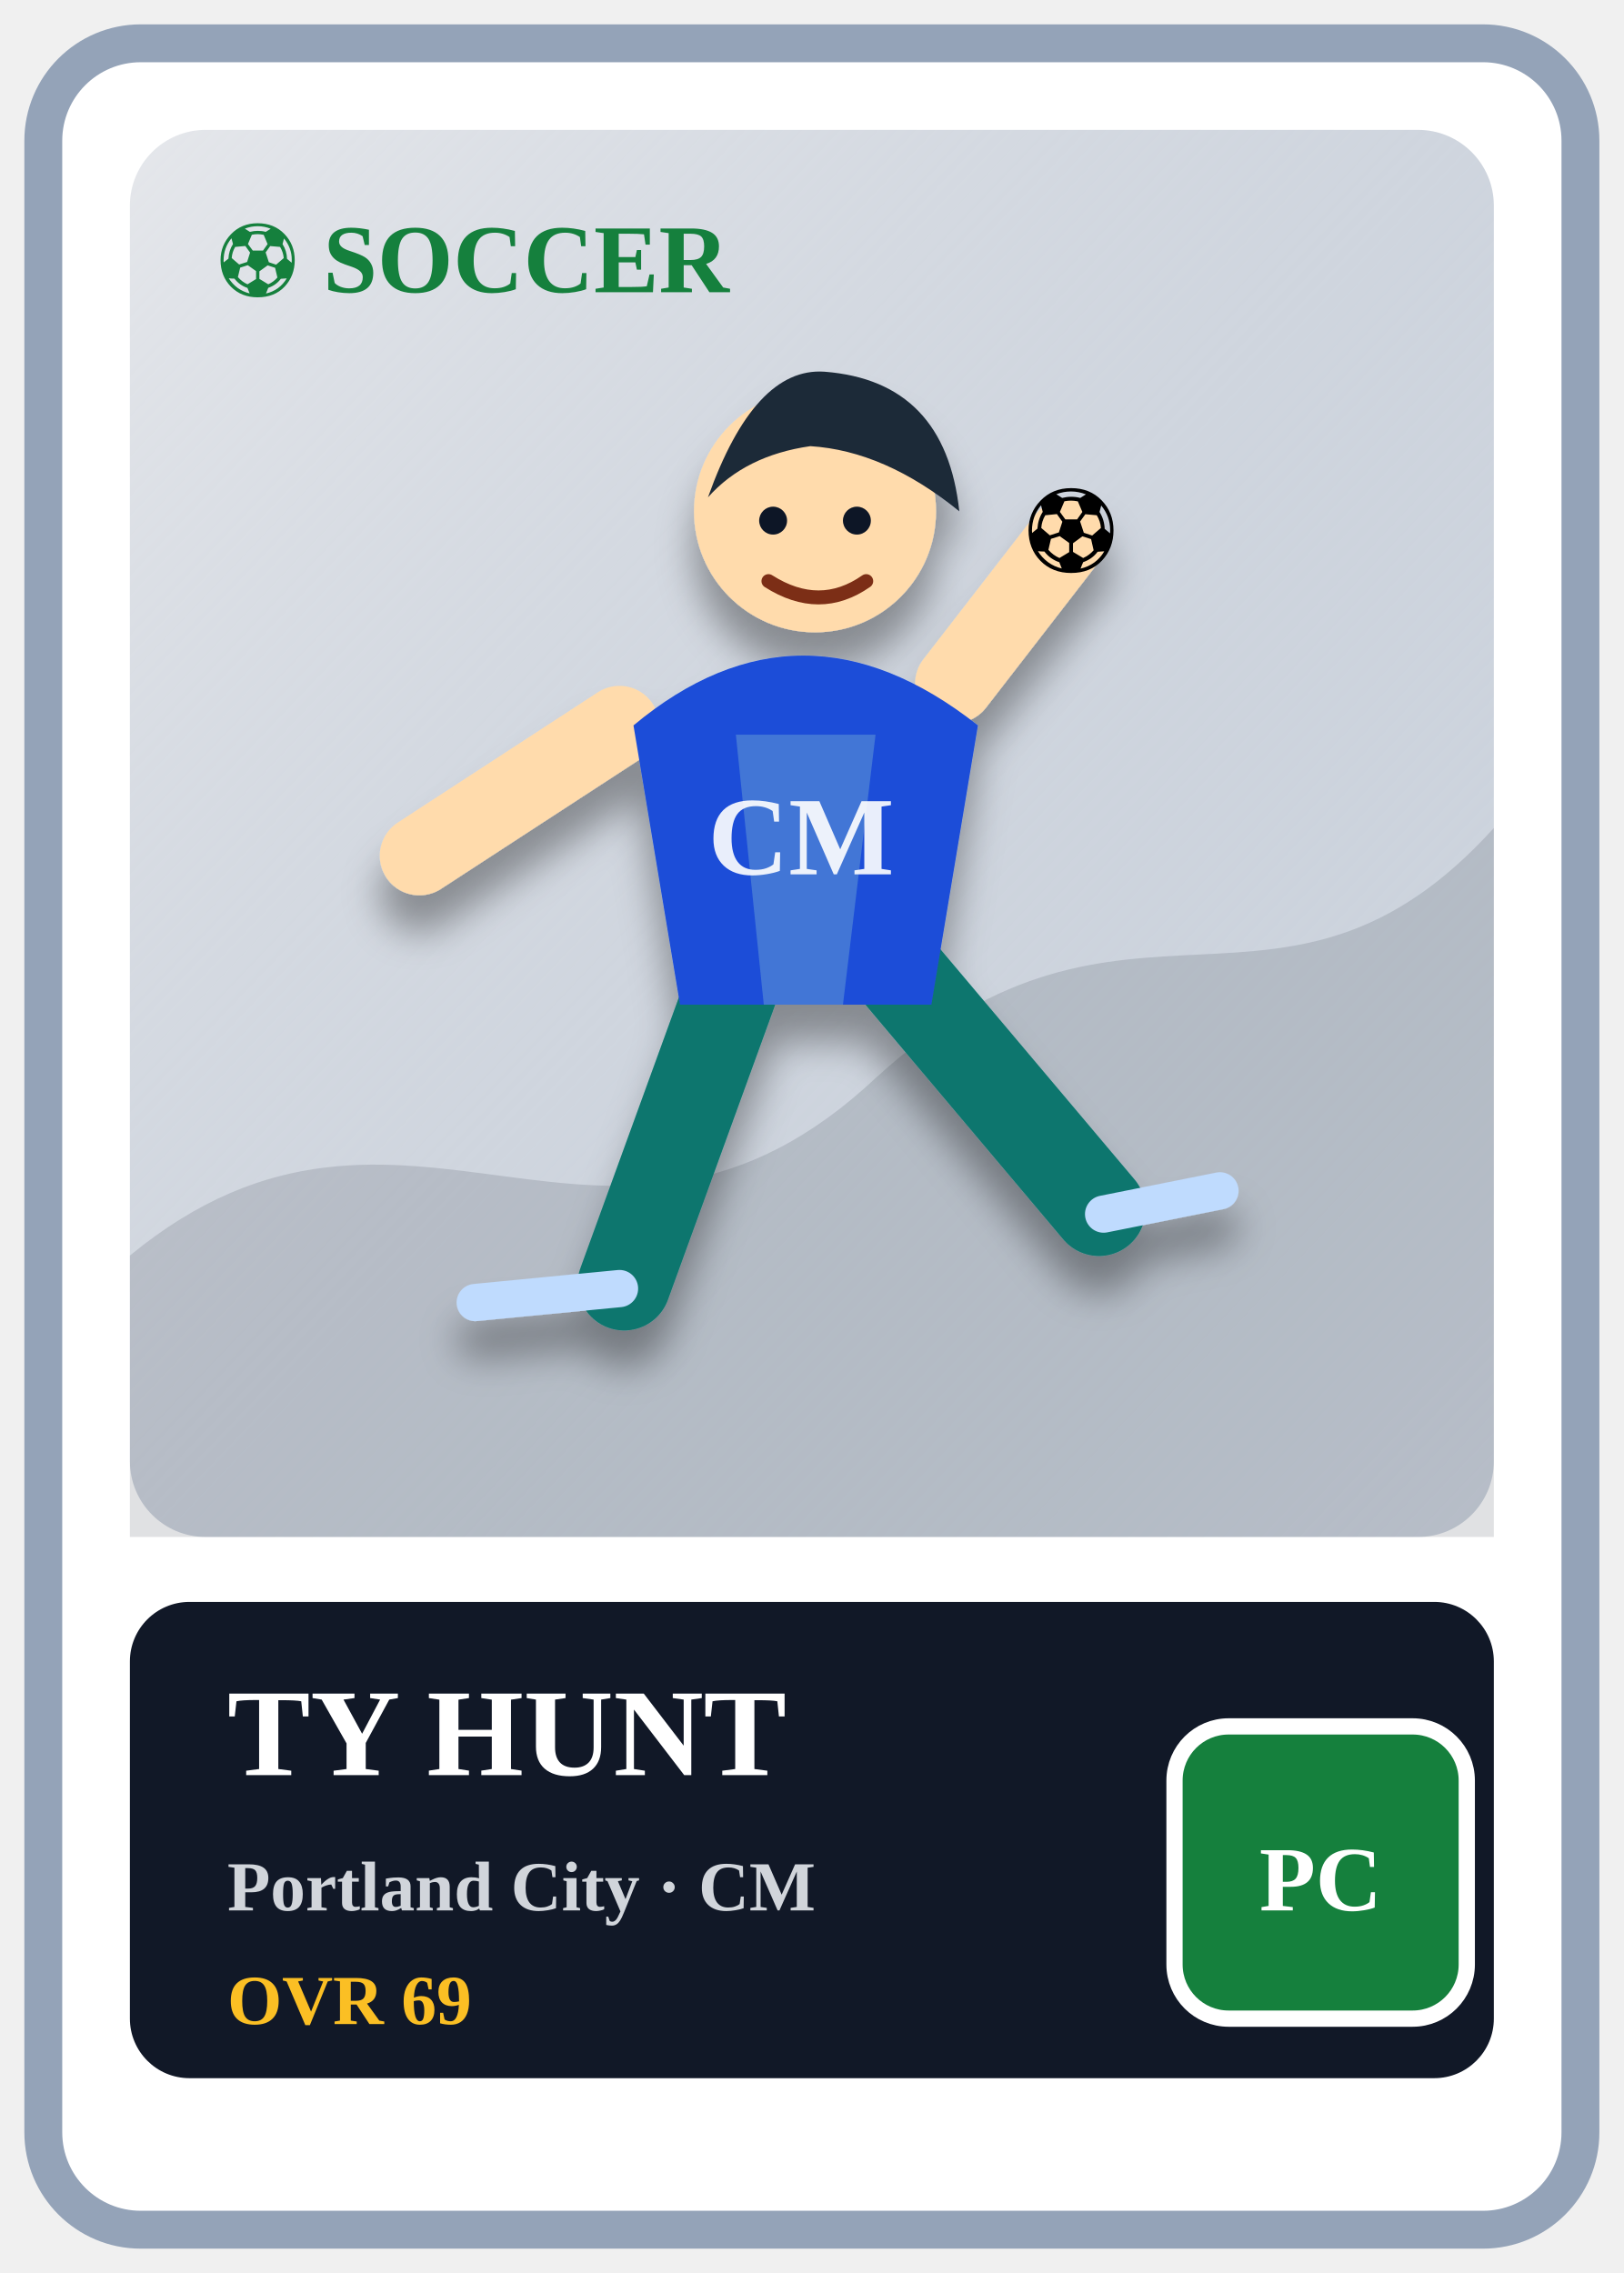
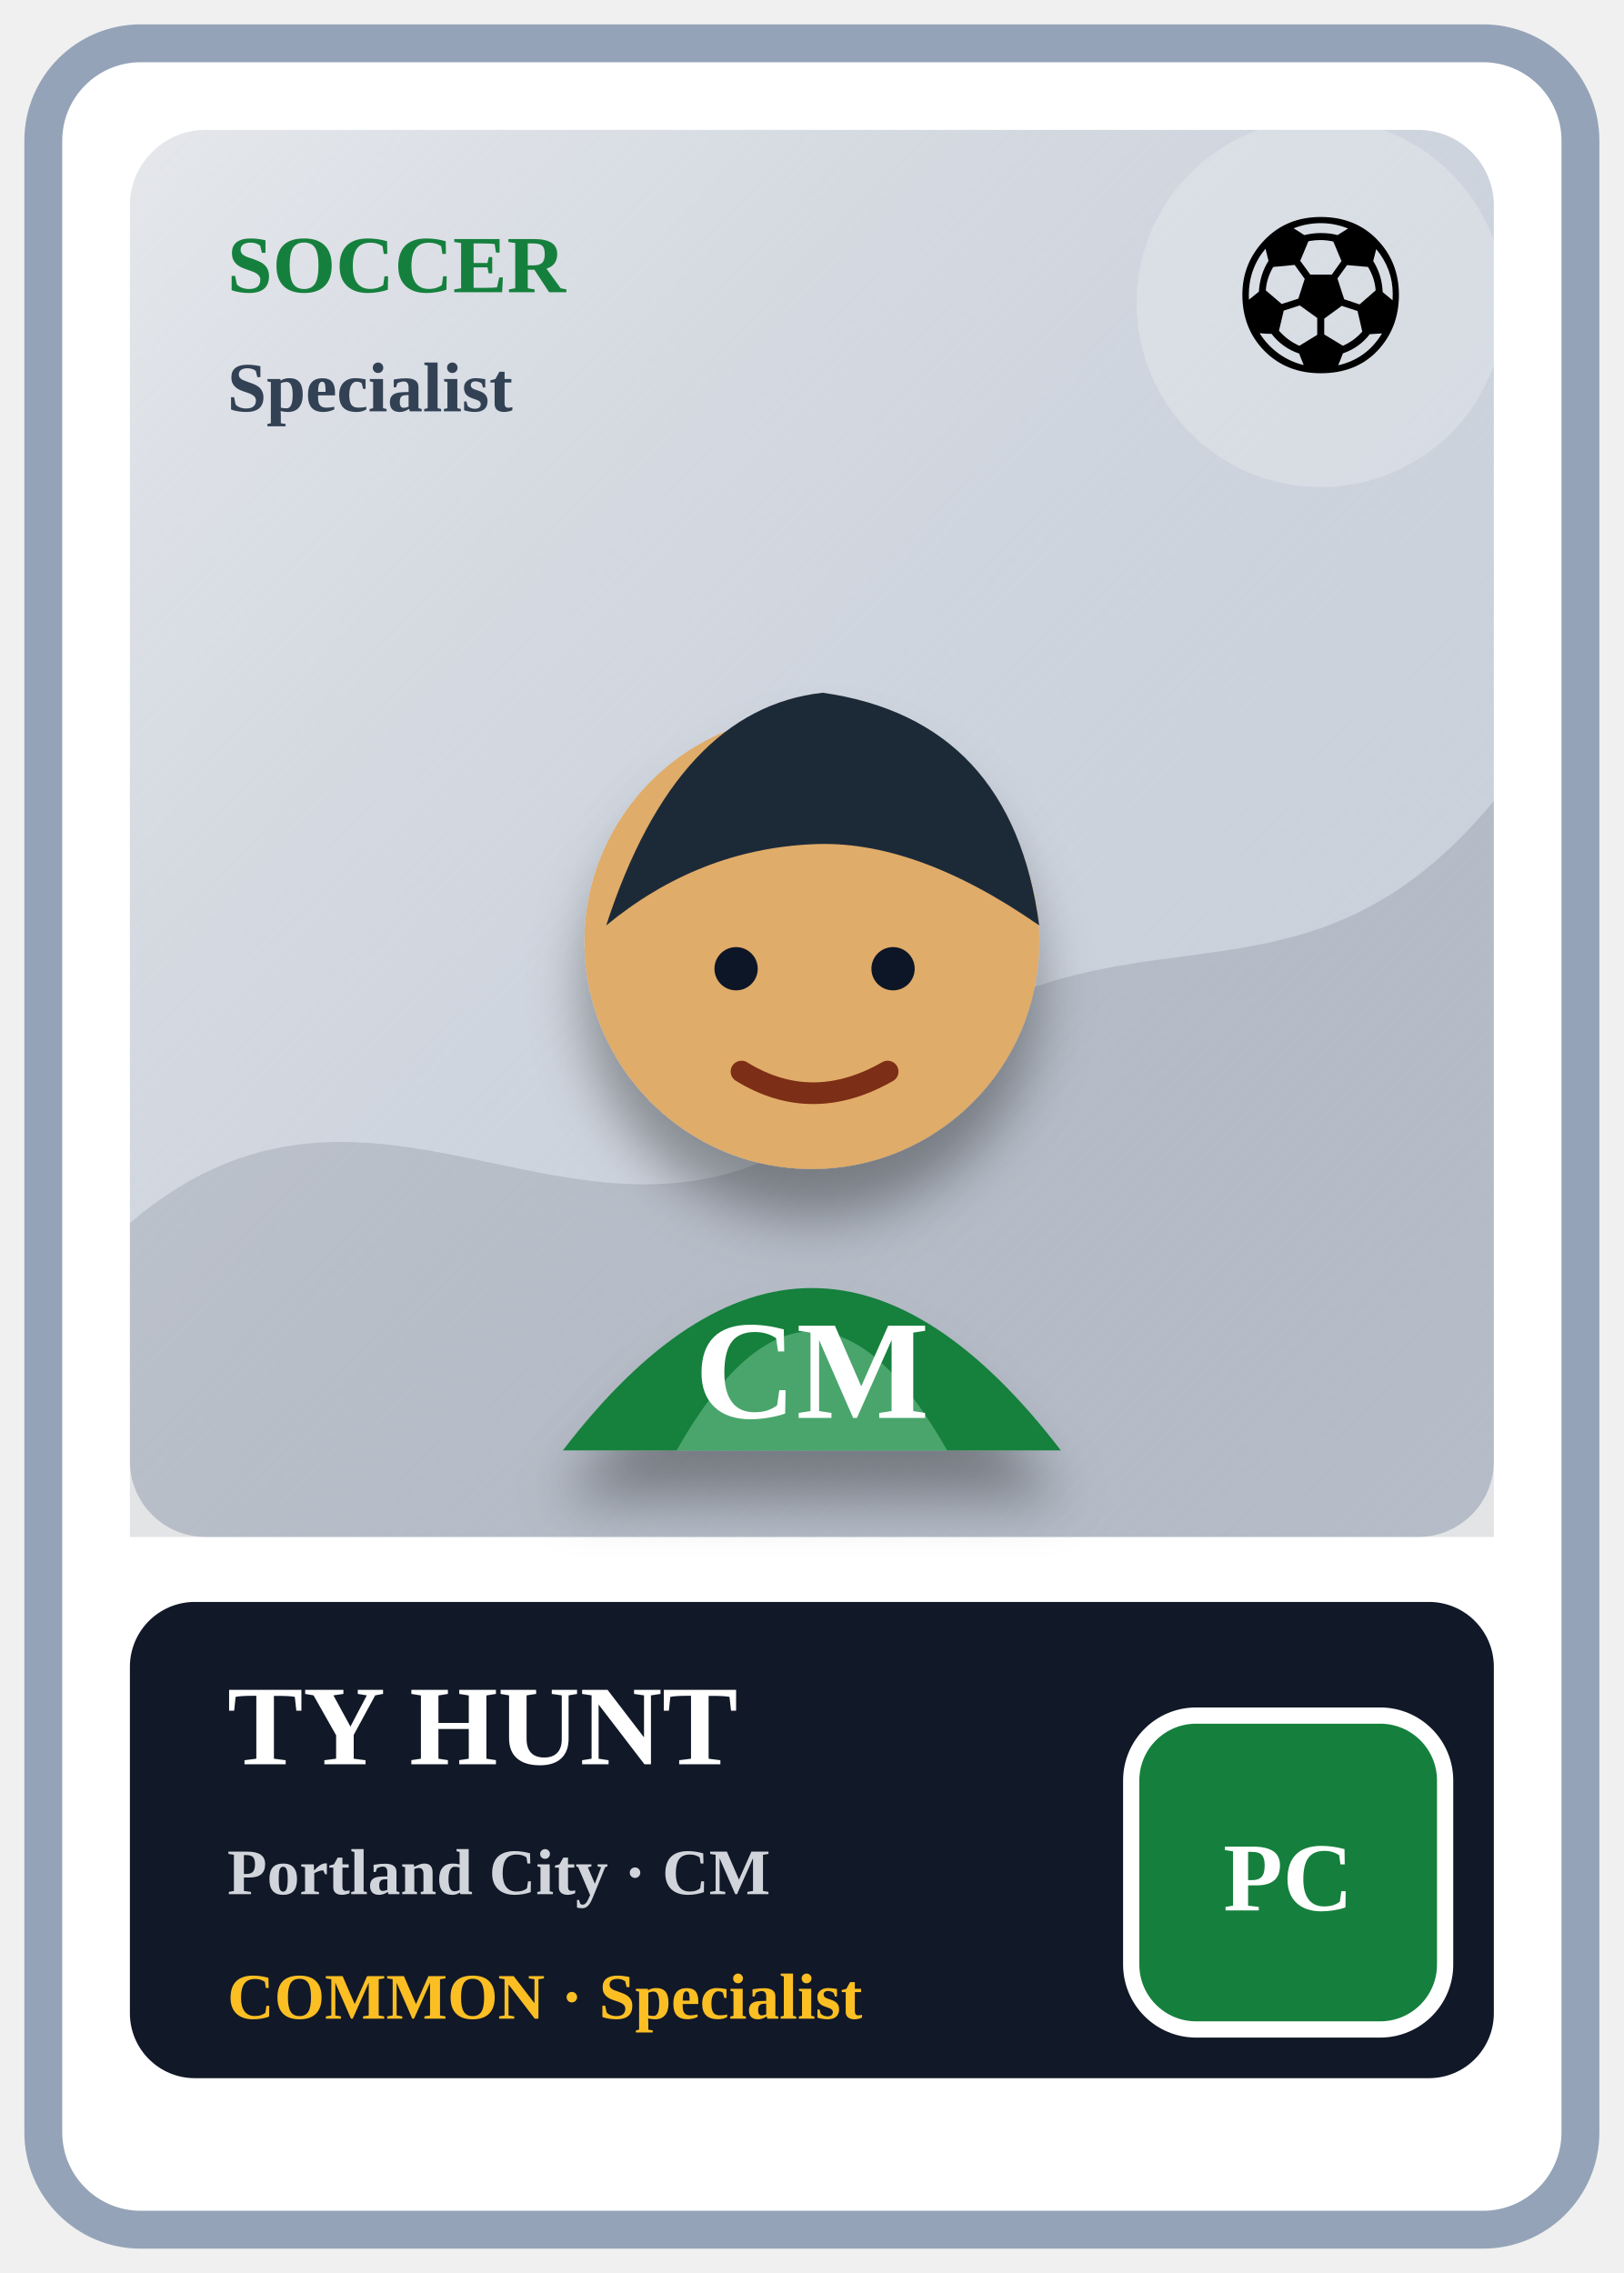
<svg xmlns="http://www.w3.org/2000/svg" viewBox="0 0 300 420">
  <defs>
    <linearGradient id="bg" x1="0" x2="1" y1="0" y2="1">
      <stop offset="0" stop-color="#e5e7eb" />
-       <stop offset="1" stop-color="#94a3b8" stop-opacity=".44" />
+       <stop offset="1" stop-color="#94a3b8" stop-opacity=".48" />
    </linearGradient>
-     <filter id="playerShadow" x="-60%" y="-60%" width="220%" height="220%">
-       <feDropShadow dx="0" dy="8" stdDeviation="4" flood-color="#000" flood-opacity=".35" />
+     <filter id="shadow" x="-60%" y="-60%" width="220%" height="220%">
+       <feDropShadow dx="0" dy="9" stdDeviation="5" flood-color="#000" flood-opacity=".34" />
    </filter>
  </defs>
  <rect x="8" y="8" width="284" height="404" rx="18" fill="#fff" stroke="#94a3b8" stroke-width="7" />
  <rect x="24" y="24" width="252" height="260" rx="14" fill="url(#bg)" />
-   <path d="M24 232 C75 190 112 246 162 199 C208 157 237 196 276 153 L276 284 L24 284Z" fill="#111827" opacity=".13" />
-   <text x="40" y="54" font-size="18" font-weight="900" fill="#15803d">⚽ SOCCER</text>
-   <g transform="translate(148 165) scale(0.86)" filter="url(#playerShadow)">
-     <path d="M-14 18 L-38 84" stroke="#0f766e" stroke-width="20" stroke-linecap="round" />
-     <path d="M21 17 L64 68" stroke="#0f766e" stroke-width="20" stroke-linecap="round" />
-     <path d="M-39 85 L-70 88" stroke="#bfdbfe" stroke-width="8" stroke-linecap="round" />
-     <path d="M65 69 L90 64" stroke="#bfdbfe" stroke-width="8" stroke-linecap="round" />
-     <path d="M-39 -36 L-82 -8" stroke="#ffdbac" stroke-width="17" stroke-linecap="round" />
-     <path d="M33 -45 L57 -76" stroke="#ffdbac" stroke-width="17" stroke-linecap="round" />
-     <path d="M-36 -36 Q0 -66 38 -36 L28 24 L-26 24Z" fill="#1d4ed8" />
-     <path d="M-14 -34 H16 L9 24 H-8Z" fill="#bbf7d0" opacity=".24" />
-     <text x="0" y="-4" text-anchor="middle" font-size="24" font-weight="900" fill="#fff" opacity=".9">CM</text>
-     <circle cx="3" cy="-82" r="26" fill="#ffdbac" />
-     <path d="M-20 -85 Q-10 -113 5 -112 Q31 -110 34 -82 Q18 -95 2 -96 Q-12 -94 -20 -85Z" fill="#1f2937" />
-     <circle cx="-6" cy="-80" r="3" fill="#111827" />
-     <circle cx="12" cy="-80" r="3" fill="#111827" />
-     <path d="M-7 -67 Q4 -60 14 -67" stroke="#7c2d12" stroke-width="3" fill="none" stroke-linecap="round" />
-     <text x="58" y="-70" text-anchor="middle" font-size="24">⚽</text>
+   <circle cx="244" cy="56" r="34" fill="#fff" opacity=".22" />
+   <text x="244" y="67" text-anchor="middle" font-size="38">⚽</text>
+   <path d="M24 226 C72 185 112 246 160 202 C204 160 238 194 276 148 L276 284 L24 284Z" fill="#111827" opacity=".12" />
+   <text x="42" y="54" font-size="15" font-weight="900" fill="#15803d">SOCCER</text>
+   <text x="42" y="76" font-size="13" font-weight="800" fill="#334155">Specialist</text>
+   <g transform="translate(150 170)" filter="url(#shadow)">
+     <path d="M-46 98 Q0 38 46 98Z" fill="#15803d" />
+     <path d="M-25 98 Q0 54 25 98Z" fill="#bbf7d0" opacity=".32" />
+     <circle cx="0" cy="4" r="42" fill="#e0ac69" />
+     <path d="M-38 1 Q-25 -39 2 -42 Q37 -37 42 1 Q19 -15 0 -14 Q-21 -13 -38 1Z" fill="#1f2937" />
+     <circle cx="-14" cy="9" r="4" fill="#111827" />
+     <circle cx="15" cy="9" r="4" fill="#111827" />
+     <path d="M-13 28 Q0 36 14 28" stroke="#7c2d12" stroke-width="4" fill="none" stroke-linecap="round" />
+     <text x="0" y="92" text-anchor="middle" font-size="26" font-weight="900" fill="#fff">CM</text>
  </g>
-   <rect x="24" y="296" width="252" height="88" rx="11" fill="#111827" />
-   <text x="42" y="328" font-size="23" font-weight="900" fill="#fff">TY HUNT</text>
-   <text x="42" y="353" font-size="13" font-weight="700" fill="#d1d5db">Portland City · CM</text>
-   <text x="42" y="374" font-size="13" font-weight="800" fill="#fbbf24">OVR 69</text>
-   <g transform="translate(244 346)">
-     <rect x="-27" y="-27" width="54" height="54" rx="10" fill="#15803d" stroke="#fff" stroke-width="3" />
-     <text x="0" y="7" text-anchor="middle" font-size="17" font-weight="900" fill="#fff">PC</text>
+   <rect x="24" y="296" width="252" height="88" rx="12" fill="#111827" />
+   <text x="42" y="326" font-size="21" font-weight="900" fill="#fff">TY HUNT</text>
+   <text x="42" y="350" font-size="12" font-weight="700" fill="#d1d5db">Portland City · CM</text>
+   <text x="42" y="373" font-size="12" font-weight="900" fill="#fbbf24">COMMON · Specialist</text>
+   <g transform="translate(238 346)">
+     <rect x="-29" y="-29" width="58" height="58" rx="12" fill="#15803d" stroke="#fff" stroke-width="3" />
+     <text x="0" y="7" text-anchor="middle" font-size="18" font-weight="900" fill="#fff">PC</text>
  </g>
</svg>
